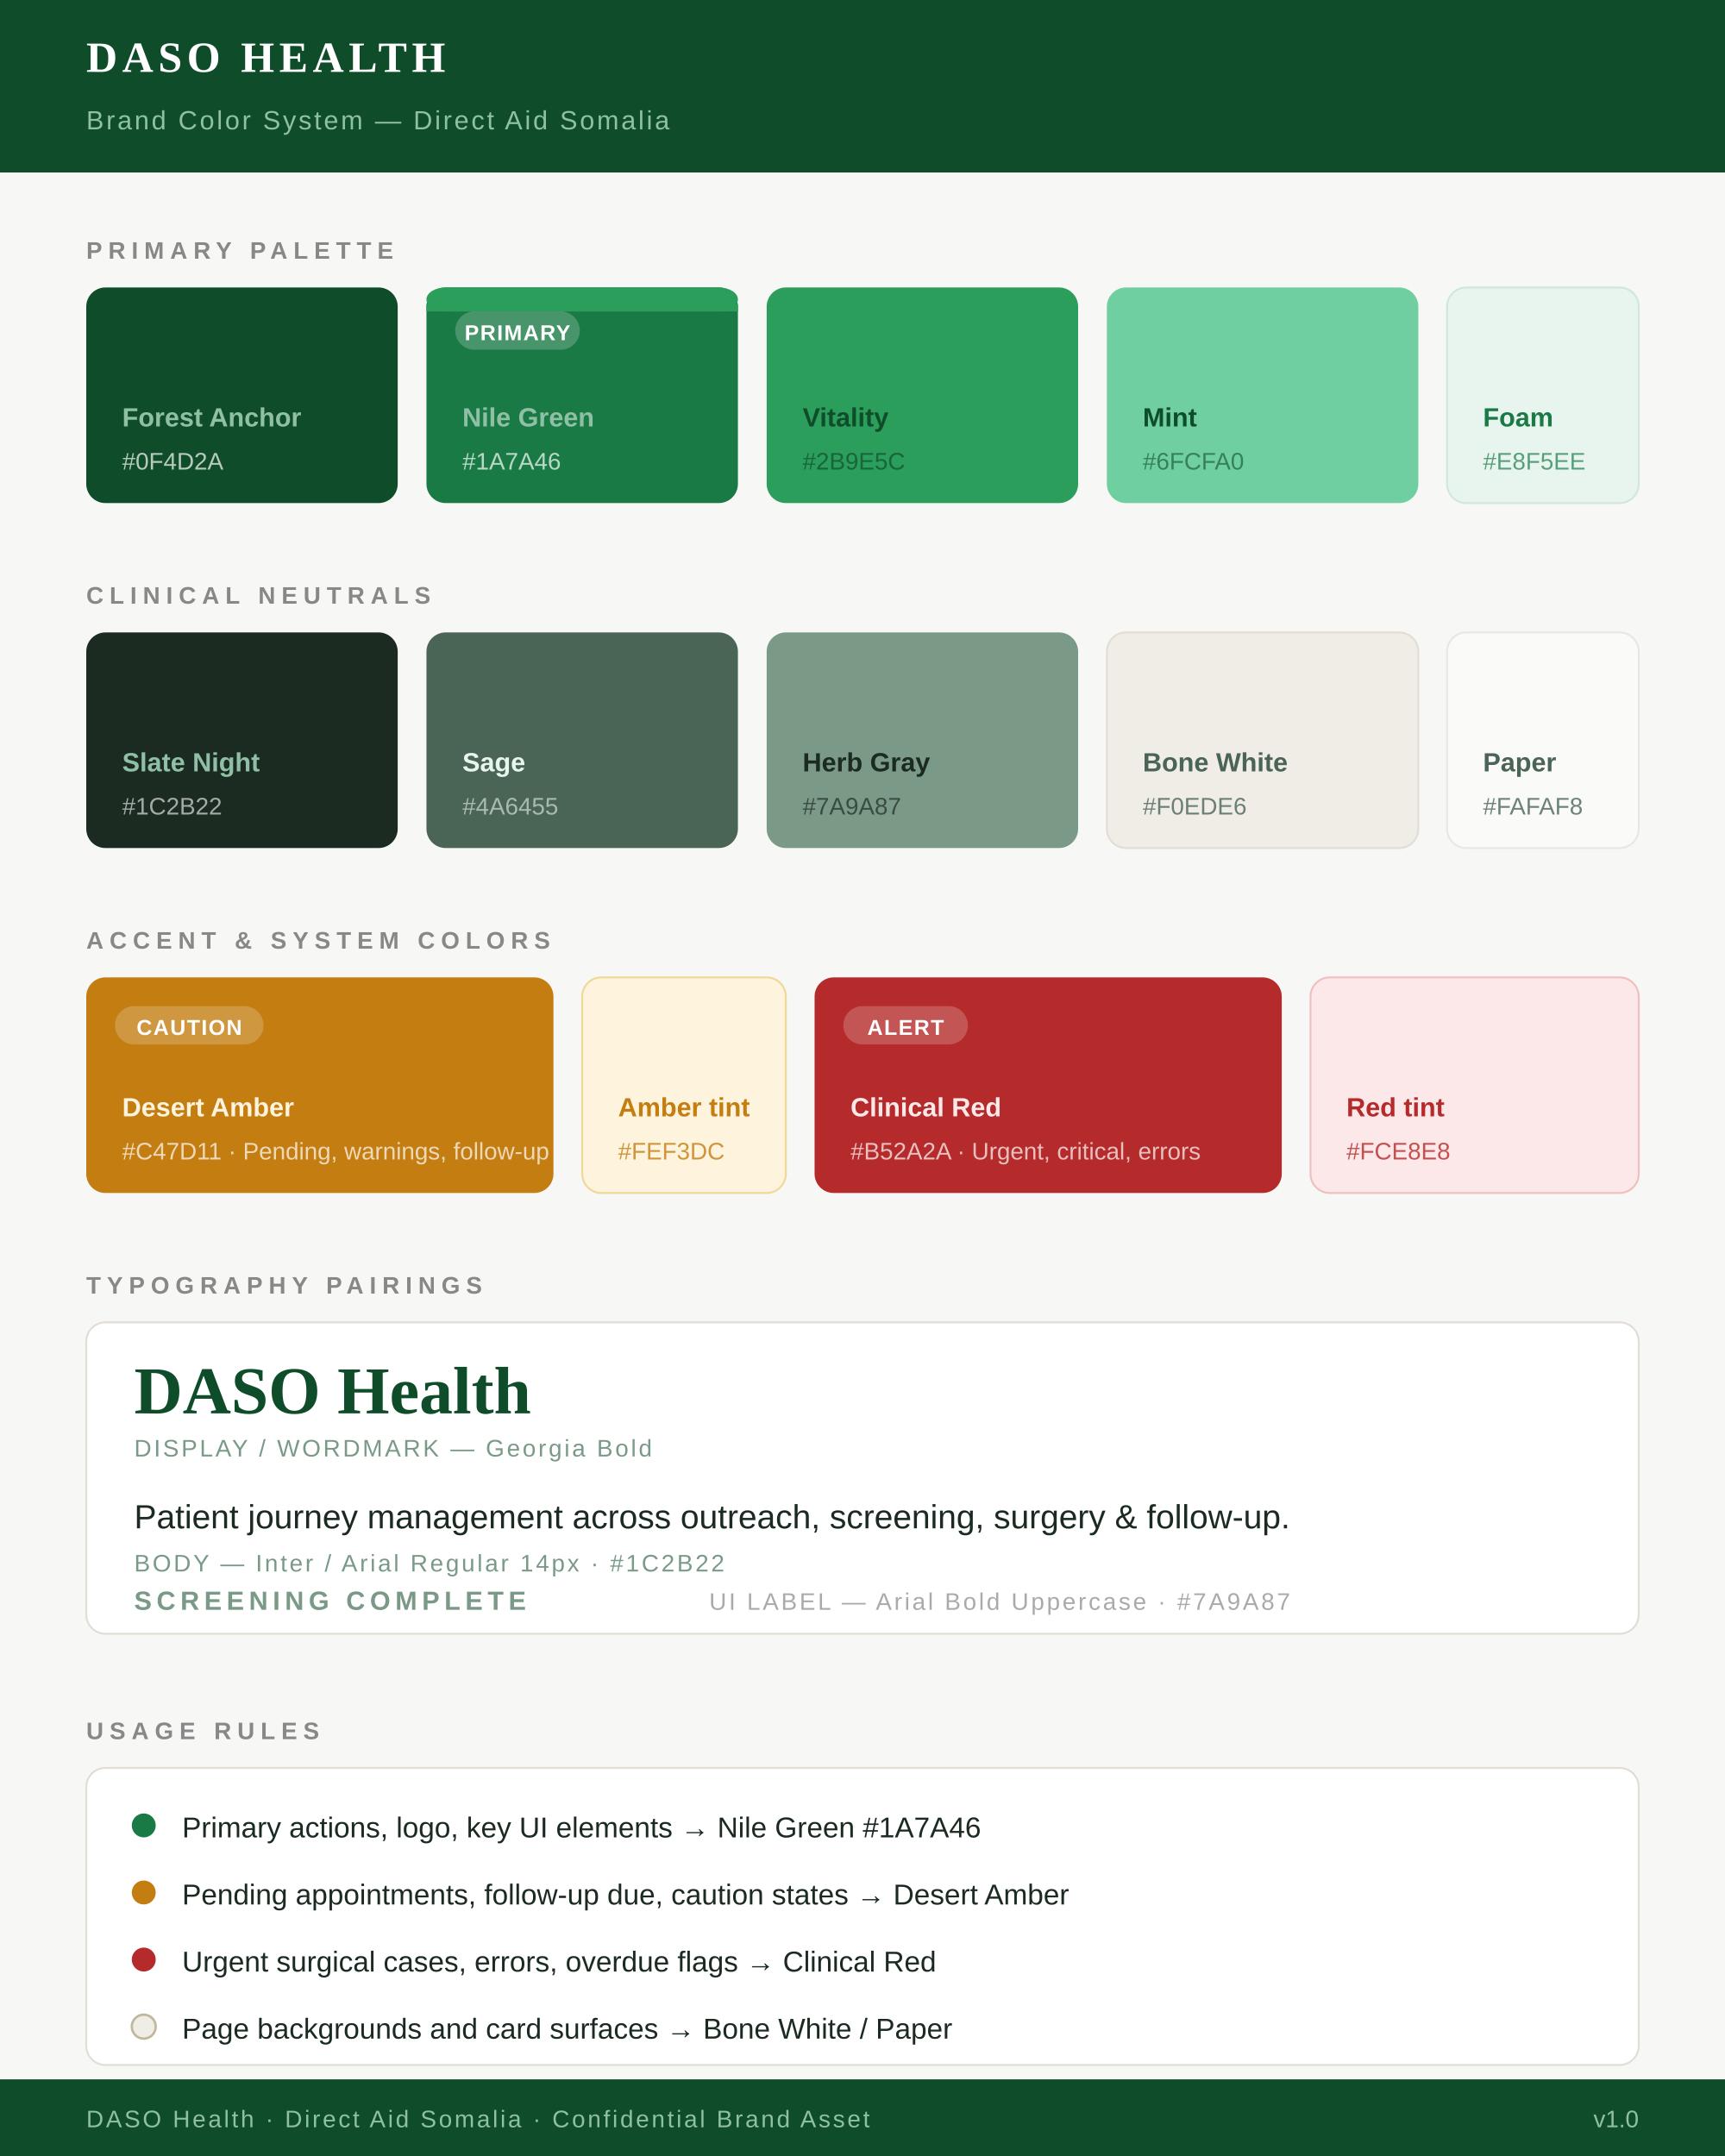
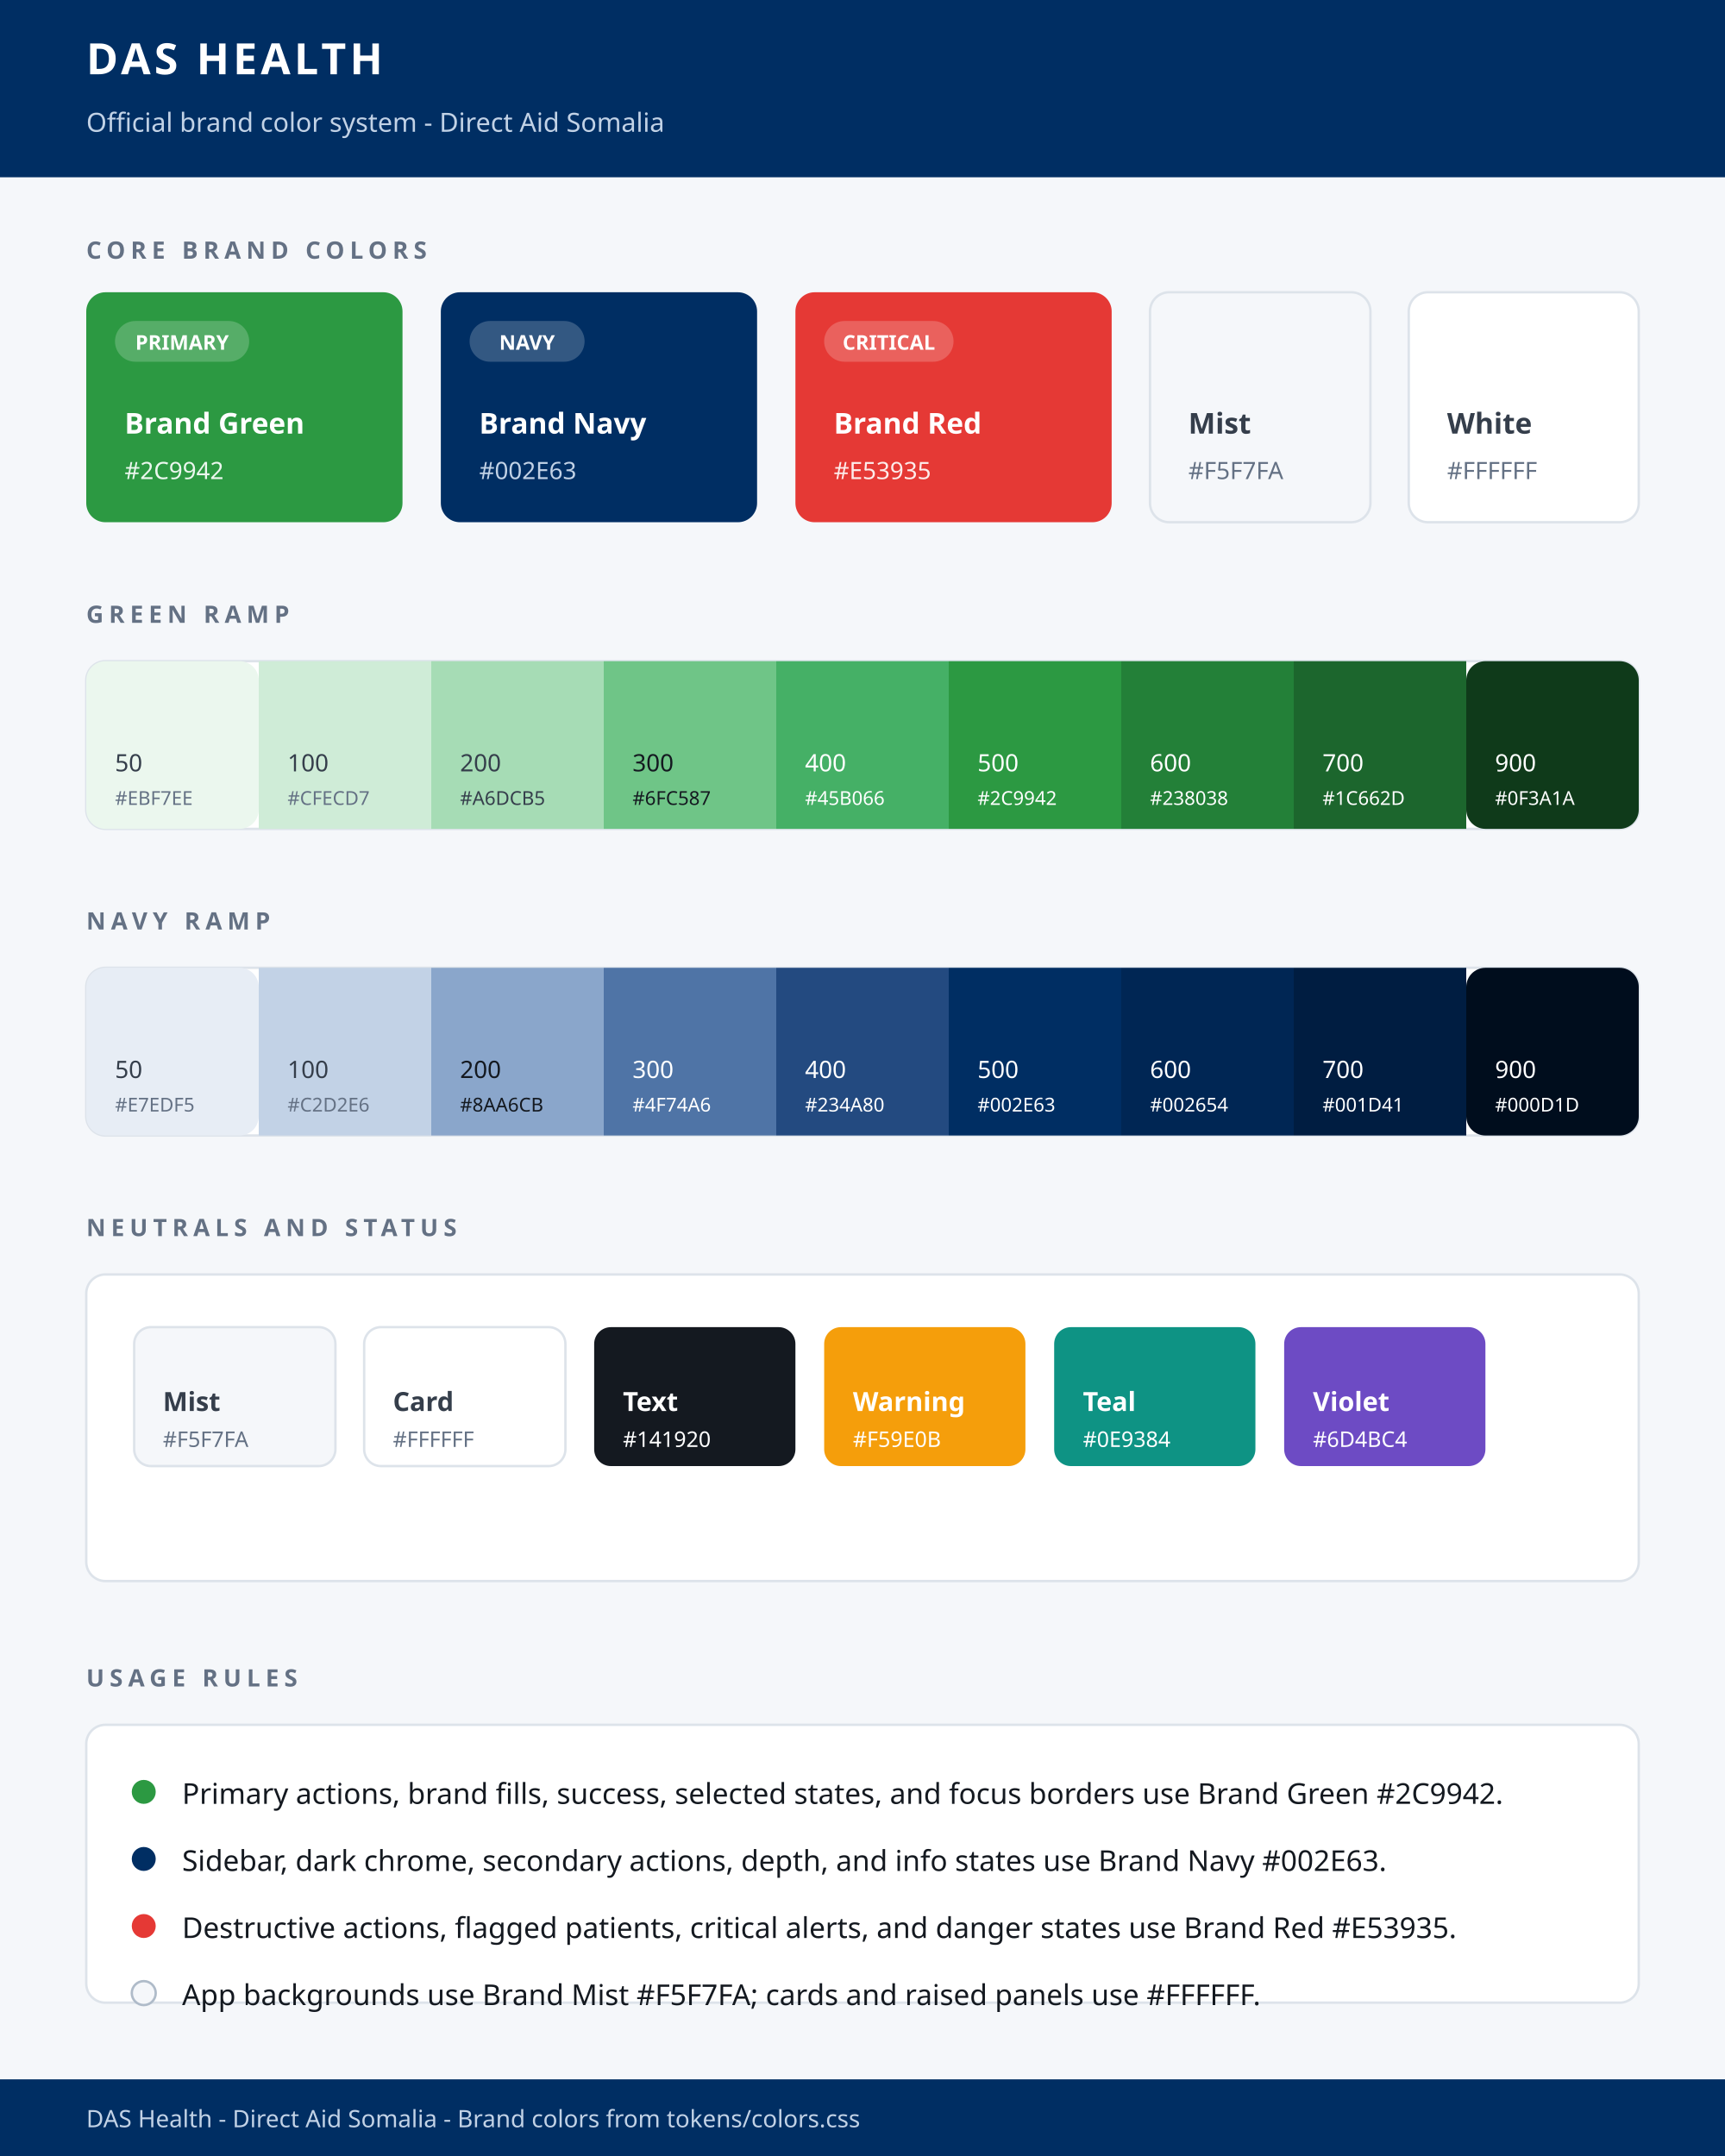
<svg xmlns="http://www.w3.org/2000/svg" viewBox="0 0 720 900" width="720" height="900" role="img">
-   <rect width="720" height="900" fill="#F7F7F5" />
-   <rect width="720" height="72" fill="#0F4D2A" />
-   <text x="36" y="30" font-family="'Georgia','Times New Roman',serif" font-size="18" font-weight="700" letter-spacing="2" fill="#ffffff">DASO HEALTH</text>
-   <text x="36" y="54" font-family="'Arial','Helvetica',sans-serif" font-size="11" letter-spacing="1" fill="#8FBFA4">Brand Color System — Direct Aid Somalia</text>
-   <text x="36" y="108" font-family="'Arial','Helvetica',sans-serif" font-size="10" font-weight="700" letter-spacing="2.5" fill="#888">PRIMARY PALETTE</text>
-   <rect x="36" y="120" width="130" height="90" rx="8" fill="#0F4D2A" />
-   <text x="51" y="178" font-family="'Arial','Helvetica',sans-serif" font-size="11" font-weight="700" fill="#8FBFA4">Forest Anchor</text>
-   <text x="51" y="196" font-family="'Arial','Helvetica',sans-serif" font-size="10" fill="#ffffff" opacity="0.7">#0F4D2A</text>
-   <rect x="178" y="120" width="130" height="90" rx="8" fill="#1A7A46" />
-   <rect x="178" y="120" width="130" height="10" rx="8" fill="#2B9E5C" />
-   <rect x="178" y="127" width="130" height="3" rx="0" fill="#2B9E5C" />
-   <rect x="190" y="130" width="52" height="16" rx="8" fill="#ffffff" opacity="0.2" />
-   <text x="216" y="142" text-anchor="middle" font-family="'Arial','Helvetica',sans-serif" font-size="9" font-weight="700" letter-spacing="0.5" fill="#ffffff">PRIMARY</text>
-   <text x="193" y="178" font-family="'Arial','Helvetica',sans-serif" font-size="11" font-weight="700" fill="#8FBFA4">Nile Green</text>
-   <text x="193" y="196" font-family="'Arial','Helvetica',sans-serif" font-size="10" fill="#ffffff" opacity="0.7">#1A7A46</text>
-   <rect x="320" y="120" width="130" height="90" rx="8" fill="#2B9E5C" />
-   <text x="335" y="178" font-family="'Arial','Helvetica',sans-serif" font-size="11" font-weight="700" fill="#0F4D2A">Vitality</text>
-   <text x="335" y="196" font-family="'Arial','Helvetica',sans-serif" font-size="10" fill="#0F4D2A" opacity="0.7">#2B9E5C</text>
-   <rect x="462" y="120" width="130" height="90" rx="8" fill="#6FCFA0" />
-   <text x="477" y="178" font-family="'Arial','Helvetica',sans-serif" font-size="11" font-weight="700" fill="#0F4D2A">Mint</text>
-   <text x="477" y="196" font-family="'Arial','Helvetica',sans-serif" font-size="10" fill="#0F4D2A" opacity="0.6">#6FCFA0</text>
-   <rect x="604" y="120" width="80" height="90" rx="8" fill="#E8F5EE" stroke="#D0E8DA" stroke-width="0.8" />
-   <text x="619" y="178" font-family="'Arial','Helvetica',sans-serif" font-size="11" font-weight="700" fill="#1A7A46">Foam</text>
-   <text x="619" y="196" font-family="'Arial','Helvetica',sans-serif" font-size="10" fill="#1A7A46" opacity="0.7">#E8F5EE</text>
-   <text x="36" y="252" font-family="'Arial','Helvetica',sans-serif" font-size="10" font-weight="700" letter-spacing="2.5" fill="#888">CLINICAL NEUTRALS</text>
-   <rect x="36" y="264" width="130" height="90" rx="8" fill="#1C2B22" />
-   <text x="51" y="322" font-family="'Arial','Helvetica',sans-serif" font-size="11" font-weight="700" fill="#8FBFA4">Slate Night</text>
-   <text x="51" y="340" font-family="'Arial','Helvetica',sans-serif" font-size="10" fill="#ffffff" opacity="0.6">#1C2B22</text>
-   <rect x="178" y="264" width="130" height="90" rx="8" fill="#4A6455" />
-   <text x="193" y="322" font-family="'Arial','Helvetica',sans-serif" font-size="11" font-weight="700" fill="#E8F5EE">Sage</text>
-   <text x="193" y="340" font-family="'Arial','Helvetica',sans-serif" font-size="10" fill="#E8F5EE" opacity="0.6">#4A6455</text>
-   <rect x="320" y="264" width="130" height="90" rx="8" fill="#7A9A87" />
-   <text x="335" y="322" font-family="'Arial','Helvetica',sans-serif" font-size="11" font-weight="700" fill="#1C2B22">Herb Gray</text>
-   <text x="335" y="340" font-family="'Arial','Helvetica',sans-serif" font-size="10" fill="#1C2B22" opacity="0.7">#7A9A87</text>
-   <rect x="462" y="264" width="130" height="90" rx="8" fill="#F0EDE6" stroke="#E2DDD5" stroke-width="0.8" />
-   <text x="477" y="322" font-family="'Arial','Helvetica',sans-serif" font-size="11" font-weight="700" fill="#4A6455">Bone White</text>
-   <text x="477" y="340" font-family="'Arial','Helvetica',sans-serif" font-size="10" fill="#4A6455" opacity="0.8">#F0EDE6</text>
-   <rect x="604" y="264" width="80" height="90" rx="8" fill="#FAFAF8" stroke="#E8E8E3" stroke-width="0.8" />
-   <text x="619" y="322" font-family="'Arial','Helvetica',sans-serif" font-size="11" font-weight="700" fill="#4A6455">Paper</text>
-   <text x="619" y="340" font-family="'Arial','Helvetica',sans-serif" font-size="10" fill="#4A6455" opacity="0.8">#FAFAF8</text>
-   <text x="36" y="396" font-family="'Arial','Helvetica',sans-serif" font-size="10" font-weight="700" letter-spacing="2.5" fill="#888">ACCENT &amp; SYSTEM COLORS</text>
-   <rect x="36" y="408" width="195" height="90" rx="8" fill="#C47D11" />
-   <rect x="48" y="420" width="62" height="16" rx="8" fill="#ffffff" opacity="0.2" />
-   <text x="79" y="432" text-anchor="middle" font-family="'Arial','Helvetica',sans-serif" font-size="9" font-weight="700" letter-spacing="0.5" fill="#ffffff">CAUTION</text>
-   <text x="51" y="466" font-family="'Arial','Helvetica',sans-serif" font-size="11" font-weight="700" fill="#FEF3DC">Desert Amber</text>
-   <text x="51" y="484" font-family="'Arial','Helvetica',sans-serif" font-size="10" fill="#ffffff" opacity="0.7">#C47D11 · Pending, warnings, follow-up</text>
-   <rect x="243" y="408" width="85" height="90" rx="8" fill="#FEF3DC" stroke="#F0D898" stroke-width="0.8" />
-   <text x="258" y="466" font-family="'Arial','Helvetica',sans-serif" font-size="11" font-weight="700" fill="#C47D11">Amber tint</text>
-   <text x="258" y="484" font-family="'Arial','Helvetica',sans-serif" font-size="10" fill="#C47D11" opacity="0.8">#FEF3DC</text>
-   <rect x="340" y="408" width="195" height="90" rx="8" fill="#B52A2A" />
-   <rect x="352" y="420" width="52" height="16" rx="8" fill="#ffffff" opacity="0.2" />
-   <text x="378" y="432" text-anchor="middle" font-family="'Arial','Helvetica',sans-serif" font-size="9" font-weight="700" letter-spacing="0.5" fill="#ffffff">ALERT</text>
-   <text x="355" y="466" font-family="'Arial','Helvetica',sans-serif" font-size="11" font-weight="700" fill="#FCE8E8">Clinical Red</text>
-   <text x="355" y="484" font-family="'Arial','Helvetica',sans-serif" font-size="10" fill="#ffffff" opacity="0.7">#B52A2A · Urgent, critical, errors</text>
-   <rect x="547" y="408" width="137" height="90" rx="8" fill="#FCE8E8" stroke="#F0C0C0" stroke-width="0.8" />
-   <text x="562" y="466" font-family="'Arial','Helvetica',sans-serif" font-size="11" font-weight="700" fill="#B52A2A">Red tint</text>
-   <text x="562" y="484" font-family="'Arial','Helvetica',sans-serif" font-size="10" fill="#B52A2A" opacity="0.8">#FCE8E8</text>
-   <text x="36" y="540" font-family="'Arial','Helvetica',sans-serif" font-size="10" font-weight="700" letter-spacing="2.5" fill="#888">TYPOGRAPHY PAIRINGS</text>
-   <rect x="36" y="552" width="648" height="130" rx="8" fill="#ffffff" stroke="#E2DDD5" stroke-width="0.8" />
-   <text x="56" y="590" font-family="'Georgia','Times New Roman',serif" font-size="28" font-weight="700" fill="#0F4D2A">DASO Health</text>
-   <text x="56" y="608" font-family="'Arial','Helvetica',sans-serif" font-size="10" letter-spacing="1" fill="#7A9A87">DISPLAY / WORDMARK — Georgia Bold</text>
-   <text x="56" y="638" font-family="'Arial','Helvetica',sans-serif" font-size="14" fill="#1C2B22">Patient journey management across outreach, screening, surgery &amp; follow-up.</text>
-   <text x="56" y="656" font-family="'Arial','Helvetica',sans-serif" font-size="10" letter-spacing="1" fill="#7A9A87">BODY — Inter / Arial Regular 14px · #1C2B22</text>
-   <text x="56" y="672" font-family="'Arial','Helvetica',sans-serif" font-size="11" letter-spacing="2" font-weight="700" fill="#7A9A87">SCREENING COMPLETE</text>
-   <text x="296" y="672" font-family="'Arial','Helvetica',sans-serif" font-size="10" letter-spacing="1" fill="#aaa">UI LABEL — Arial Bold Uppercase · #7A9A87</text>
-   <text x="36" y="726" font-family="'Arial','Helvetica',sans-serif" font-size="10" font-weight="700" letter-spacing="2.5" fill="#888">USAGE RULES</text>
-   <rect x="36" y="738" width="648" height="124" rx="8" fill="#ffffff" stroke="#E2DDD5" stroke-width="0.8" />
-   <circle cx="60" cy="762" r="5" fill="#1A7A46" />
-   <text x="76" y="767" font-family="'Arial','Helvetica',sans-serif" font-size="12" fill="#1C2B22">Primary actions, logo, key UI elements → Nile Green #1A7A46</text>
-   <circle cx="60" cy="790" r="5" fill="#C47D11" />
-   <text x="76" y="795" font-family="'Arial','Helvetica',sans-serif" font-size="12" fill="#1C2B22">Pending appointments, follow-up due, caution states → Desert Amber</text>
-   <circle cx="60" cy="818" r="5" fill="#B52A2A" />
-   <text x="76" y="823" font-family="'Arial','Helvetica',sans-serif" font-size="12" fill="#1C2B22">Urgent surgical cases, errors, overdue flags → Clinical Red</text>
-   <circle cx="60" cy="846" r="5" fill="#F0EDE6" stroke="#C0B89A" stroke-width="1" />
-   <text x="76" y="851" font-family="'Arial','Helvetica',sans-serif" font-size="12" fill="#1C2B22">Page backgrounds and card surfaces → Bone White / Paper</text>
-   <rect y="868" width="720" height="32" fill="#0F4D2A" />
-   <text x="36" y="888" font-family="'Arial','Helvetica',sans-serif" font-size="10" letter-spacing="1" fill="#8FBFA4">DASO Health · Direct Aid Somalia · Confidential Brand Asset</text>
-   <text x="684" y="888" text-anchor="end" font-family="'Arial','Helvetica',sans-serif" font-size="10" fill="#8FBFA4">v1.0</text>
+   <rect width="720" height="900" fill="#F5F7FA" />
+   <rect width="720" height="74" fill="#002E63" />
+   <text x="36" y="31" font-family="'Poppins'" font-size="18" font-weight="700" letter-spacing="1.5" fill="#FFFFFF">DAS HEALTH</text>
+   <text x="36" y="55" font-family="'Poppins'" font-size="11" fill="#C2D2E6">Official brand color system - Direct Aid Somalia</text>
+   <text x="36" y="108" font-family="'Poppins'" font-size="10" font-weight="700" letter-spacing="2.2" fill="#647184">CORE BRAND COLORS</text>
+   <rect x="36" y="122" width="132" height="96" rx="8" fill="#2C9942" />
+   <rect x="48" y="134" width="56" height="17" rx="8.5" fill="#FFFFFF" opacity="0.2" />
+   <text x="76" y="146" text-anchor="middle" font-family="'Poppins'" font-size="8.5" font-weight="700" fill="#FFFFFF">PRIMARY</text>
+   <text x="52" y="181" font-family="'Poppins'" font-size="12" font-weight="700" fill="#FFFFFF">Brand Green</text>
+   <text x="52" y="200" font-family="'Poppins'" font-size="10" fill="#EBF7EE">#2C9942</text>
+   <rect x="184" y="122" width="132" height="96" rx="8" fill="#002E63" />
+   <rect x="196" y="134" width="48" height="17" rx="8.5" fill="#FFFFFF" opacity="0.2" />
+   <text x="220" y="146" text-anchor="middle" font-family="'Poppins'" font-size="8.5" font-weight="700" fill="#FFFFFF">NAVY</text>
+   <text x="200" y="181" font-family="'Poppins'" font-size="12" font-weight="700" fill="#FFFFFF">Brand Navy</text>
+   <text x="200" y="200" font-family="'Poppins'" font-size="10" fill="#C2D2E6">#002E63</text>
+   <rect x="332" y="122" width="132" height="96" rx="8" fill="#E53935" />
+   <rect x="344" y="134" width="54" height="17" rx="8.5" fill="#FFFFFF" opacity="0.2" />
+   <text x="371" y="146" text-anchor="middle" font-family="'Poppins'" font-size="8.5" font-weight="700" fill="#FFFFFF">CRITICAL</text>
+   <text x="348" y="181" font-family="'Poppins'" font-size="12" font-weight="700" fill="#FFFFFF">Brand Red</text>
+   <text x="348" y="200" font-family="'Poppins'" font-size="10" fill="#FDECEB">#E53935</text>
+   <rect x="480" y="122" width="92" height="96" rx="8" fill="#F5F7FA" stroke="#DDE3EA" />
+   <text x="496" y="181" font-family="'Poppins'" font-size="12" font-weight="700" fill="#353E4B">Mist</text>
+   <text x="496" y="200" font-family="'Poppins'" font-size="10" fill="#647184">#F5F7FA</text>
+   <rect x="588" y="122" width="96" height="96" rx="8" fill="#FFFFFF" stroke="#DDE3EA" />
+   <text x="604" y="181" font-family="'Poppins'" font-size="12" font-weight="700" fill="#353E4B">White</text>
+   <text x="604" y="200" font-family="'Poppins'" font-size="10" fill="#647184">#FFFFFF</text>
+   <text x="36" y="260" font-family="'Poppins'" font-size="10" font-weight="700" letter-spacing="2.2" fill="#647184">GREEN RAMP</text>
+   <g transform="translate(36 276)">
+     <rect width="648" height="70" rx="8" fill="#FFFFFF" stroke="#DDE3EA" />
+     <rect x="0" y="0" width="72" height="70" rx="8" fill="#EBF7EE" />
+     <text x="12" y="46" font-size="10" fill="#353E4B" font-family="'Poppins'">50</text>
+     <text x="12" y="60" font-size="8" fill="#647184" font-family="'Poppins'">#EBF7EE</text>
+     <rect x="72" y="0" width="72" height="70" fill="#CFECD7" />
+     <text x="84" y="46" font-size="10" fill="#353E4B" font-family="'Poppins'">100</text>
+     <text x="84" y="60" font-size="8" fill="#647184" font-family="'Poppins'">#CFECD7</text>
+     <rect x="144" y="0" width="72" height="70" fill="#A6DCB5" />
+     <text x="156" y="46" font-size="10" fill="#353E4B" font-family="'Poppins'">200</text>
+     <text x="156" y="60" font-size="8" fill="#353E4B" font-family="'Poppins'">#A6DCB5</text>
+     <rect x="216" y="0" width="72" height="70" fill="#6FC587" />
+     <text x="228" y="46" font-size="10" fill="#141920" font-family="'Poppins'">300</text>
+     <text x="228" y="60" font-size="8" fill="#141920" font-family="'Poppins'">#6FC587</text>
+     <rect x="288" y="0" width="72" height="70" fill="#45B066" />
+     <text x="300" y="46" font-size="10" fill="#FFFFFF" font-family="'Poppins'">400</text>
+     <text x="300" y="60" font-size="8" fill="#FFFFFF" font-family="'Poppins'">#45B066</text>
+     <rect x="360" y="0" width="72" height="70" fill="#2C9942" />
+     <text x="372" y="46" font-size="10" fill="#FFFFFF" font-family="'Poppins'">500</text>
+     <text x="372" y="60" font-size="8" fill="#FFFFFF" font-family="'Poppins'">#2C9942</text>
+     <rect x="432" y="0" width="72" height="70" fill="#238038" />
+     <text x="444" y="46" font-size="10" fill="#FFFFFF" font-family="'Poppins'">600</text>
+     <text x="444" y="60" font-size="8" fill="#FFFFFF" font-family="'Poppins'">#238038</text>
+     <rect x="504" y="0" width="72" height="70" fill="#1C662D" />
+     <text x="516" y="46" font-size="10" fill="#FFFFFF" font-family="'Poppins'">700</text>
+     <text x="516" y="60" font-size="8" fill="#FFFFFF" font-family="'Poppins'">#1C662D</text>
+     <rect x="576" y="0" width="72" height="70" rx="8" fill="#0F3A1A" />
+     <text x="588" y="46" font-size="10" fill="#FFFFFF" font-family="'Poppins'">900</text>
+     <text x="588" y="60" font-size="8" fill="#FFFFFF" font-family="'Poppins'">#0F3A1A</text>
+   </g>
+   <text x="36" y="388" font-family="'Poppins'" font-size="10" font-weight="700" letter-spacing="2.2" fill="#647184">NAVY RAMP</text>
+   <g transform="translate(36 404)">
+     <rect width="648" height="70" rx="8" fill="#FFFFFF" stroke="#DDE3EA" />
+     <rect x="0" y="0" width="72" height="70" rx="8" fill="#E7EDF5" />
+     <text x="12" y="46" font-size="10" fill="#353E4B" font-family="'Poppins'">50</text>
+     <text x="12" y="60" font-size="8" fill="#647184" font-family="'Poppins'">#E7EDF5</text>
+     <rect x="72" y="0" width="72" height="70" fill="#C2D2E6" />
+     <text x="84" y="46" font-size="10" fill="#353E4B" font-family="'Poppins'">100</text>
+     <text x="84" y="60" font-size="8" fill="#647184" font-family="'Poppins'">#C2D2E6</text>
+     <rect x="144" y="0" width="72" height="70" fill="#8AA6CB" />
+     <text x="156" y="46" font-size="10" fill="#141920" font-family="'Poppins'">200</text>
+     <text x="156" y="60" font-size="8" fill="#141920" font-family="'Poppins'">#8AA6CB</text>
+     <rect x="216" y="0" width="72" height="70" fill="#4F74A6" />
+     <text x="228" y="46" font-size="10" fill="#FFFFFF" font-family="'Poppins'">300</text>
+     <text x="228" y="60" font-size="8" fill="#FFFFFF" font-family="'Poppins'">#4F74A6</text>
+     <rect x="288" y="0" width="72" height="70" fill="#234A80" />
+     <text x="300" y="46" font-size="10" fill="#FFFFFF" font-family="'Poppins'">400</text>
+     <text x="300" y="60" font-size="8" fill="#FFFFFF" font-family="'Poppins'">#234A80</text>
+     <rect x="360" y="0" width="72" height="70" fill="#002E63" />
+     <text x="372" y="46" font-size="10" fill="#FFFFFF" font-family="'Poppins'">500</text>
+     <text x="372" y="60" font-size="8" fill="#FFFFFF" font-family="'Poppins'">#002E63</text>
+     <rect x="432" y="0" width="72" height="70" fill="#002654" />
+     <text x="444" y="46" font-size="10" fill="#FFFFFF" font-family="'Poppins'">600</text>
+     <text x="444" y="60" font-size="8" fill="#FFFFFF" font-family="'Poppins'">#002654</text>
+     <rect x="504" y="0" width="72" height="70" fill="#001D41" />
+     <text x="516" y="46" font-size="10" fill="#FFFFFF" font-family="'Poppins'">700</text>
+     <text x="516" y="60" font-size="8" fill="#FFFFFF" font-family="'Poppins'">#001D41</text>
+     <rect x="576" y="0" width="72" height="70" rx="8" fill="#000D1D" />
+     <text x="588" y="46" font-size="10" fill="#FFFFFF" font-family="'Poppins'">900</text>
+     <text x="588" y="60" font-size="8" fill="#FFFFFF" font-family="'Poppins'">#000D1D</text>
+   </g>
+   <text x="36" y="516" font-family="'Poppins'" font-size="10" font-weight="700" letter-spacing="2.2" fill="#647184">NEUTRALS AND STATUS</text>
+   <rect x="36" y="532" width="648" height="128" rx="8" fill="#FFFFFF" stroke="#DDE3EA" />
+   <rect x="56" y="554" width="84" height="58" rx="7" fill="#F5F7FA" stroke="#DDE3EA" />
+   <text x="68" y="589" font-size="11" font-weight="700" fill="#353E4B" font-family="'Poppins'">Mist</text>
+   <text x="68" y="604" font-size="9" fill="#647184" font-family="'Poppins'">#F5F7FA</text>
+   <rect x="152" y="554" width="84" height="58" rx="7" fill="#FFFFFF" stroke="#DDE3EA" />
+   <text x="164" y="589" font-size="11" font-weight="700" fill="#353E4B" font-family="'Poppins'">Card</text>
+   <text x="164" y="604" font-size="9" fill="#647184" font-family="'Poppins'">#FFFFFF</text>
+   <rect x="248" y="554" width="84" height="58" rx="7" fill="#141920" />
+   <text x="260" y="589" font-size="11" font-weight="700" fill="#FFFFFF" font-family="'Poppins'">Text</text>
+   <text x="260" y="604" font-size="9" fill="#FFFFFF" font-family="'Poppins'">#141920</text>
+   <rect x="344" y="554" width="84" height="58" rx="7" fill="#F59E0B" />
+   <text x="356" y="589" font-size="11" font-weight="700" fill="#FFFFFF" font-family="'Poppins'">Warning</text>
+   <text x="356" y="604" font-size="9" fill="#FFFFFF" font-family="'Poppins'">#F59E0B</text>
+   <rect x="440" y="554" width="84" height="58" rx="7" fill="#0E9384" />
+   <text x="452" y="589" font-size="11" font-weight="700" fill="#FFFFFF" font-family="'Poppins'">Teal</text>
+   <text x="452" y="604" font-size="9" fill="#FFFFFF" font-family="'Poppins'">#0E9384</text>
+   <rect x="536" y="554" width="84" height="58" rx="7" fill="#6D4BC4" />
+   <text x="548" y="589" font-size="11" font-weight="700" fill="#FFFFFF" font-family="'Poppins'">Violet</text>
+   <text x="548" y="604" font-size="9" fill="#FFFFFF" font-family="'Poppins'">#6D4BC4</text>
+   <text x="36" y="704" font-family="'Poppins'" font-size="10" font-weight="700" letter-spacing="2.2" fill="#647184">USAGE RULES</text>
+   <rect x="36" y="720" width="648" height="116" rx="8" fill="#FFFFFF" stroke="#DDE3EA" />
+   <circle cx="60" cy="748" r="5" fill="#2C9942" />
+   <text x="76" y="753" font-family="'Poppins'" font-size="12" fill="#141920">Primary actions, brand fills, success, selected states, and focus borders use Brand Green #2C9942.</text>
+   <circle cx="60" cy="776" r="5" fill="#002E63" />
+   <text x="76" y="781" font-family="'Poppins'" font-size="12" fill="#141920">Sidebar, dark chrome, secondary actions, depth, and info states use Brand Navy #002E63.</text>
+   <circle cx="60" cy="804" r="5" fill="#E53935" />
+   <text x="76" y="809" font-family="'Poppins'" font-size="12" fill="#141920">Destructive actions, flagged patients, critical alerts, and danger states use Brand Red #E53935.</text>
+   <circle cx="60" cy="832" r="5" fill="#F5F7FA" stroke="#AFBBC9" />
+   <text x="76" y="837" font-family="'Poppins'" font-size="12" fill="#141920">App backgrounds use Brand Mist #F5F7FA; cards and raised panels use #FFFFFF.</text>
+   <rect y="868" width="720" height="32" fill="#002E63" />
+   <text x="36" y="888" font-family="'Poppins'" font-size="10" fill="#C2D2E6">DAS Health - Direct Aid Somalia - Brand colors from tokens/colors.css</text>
</svg>
